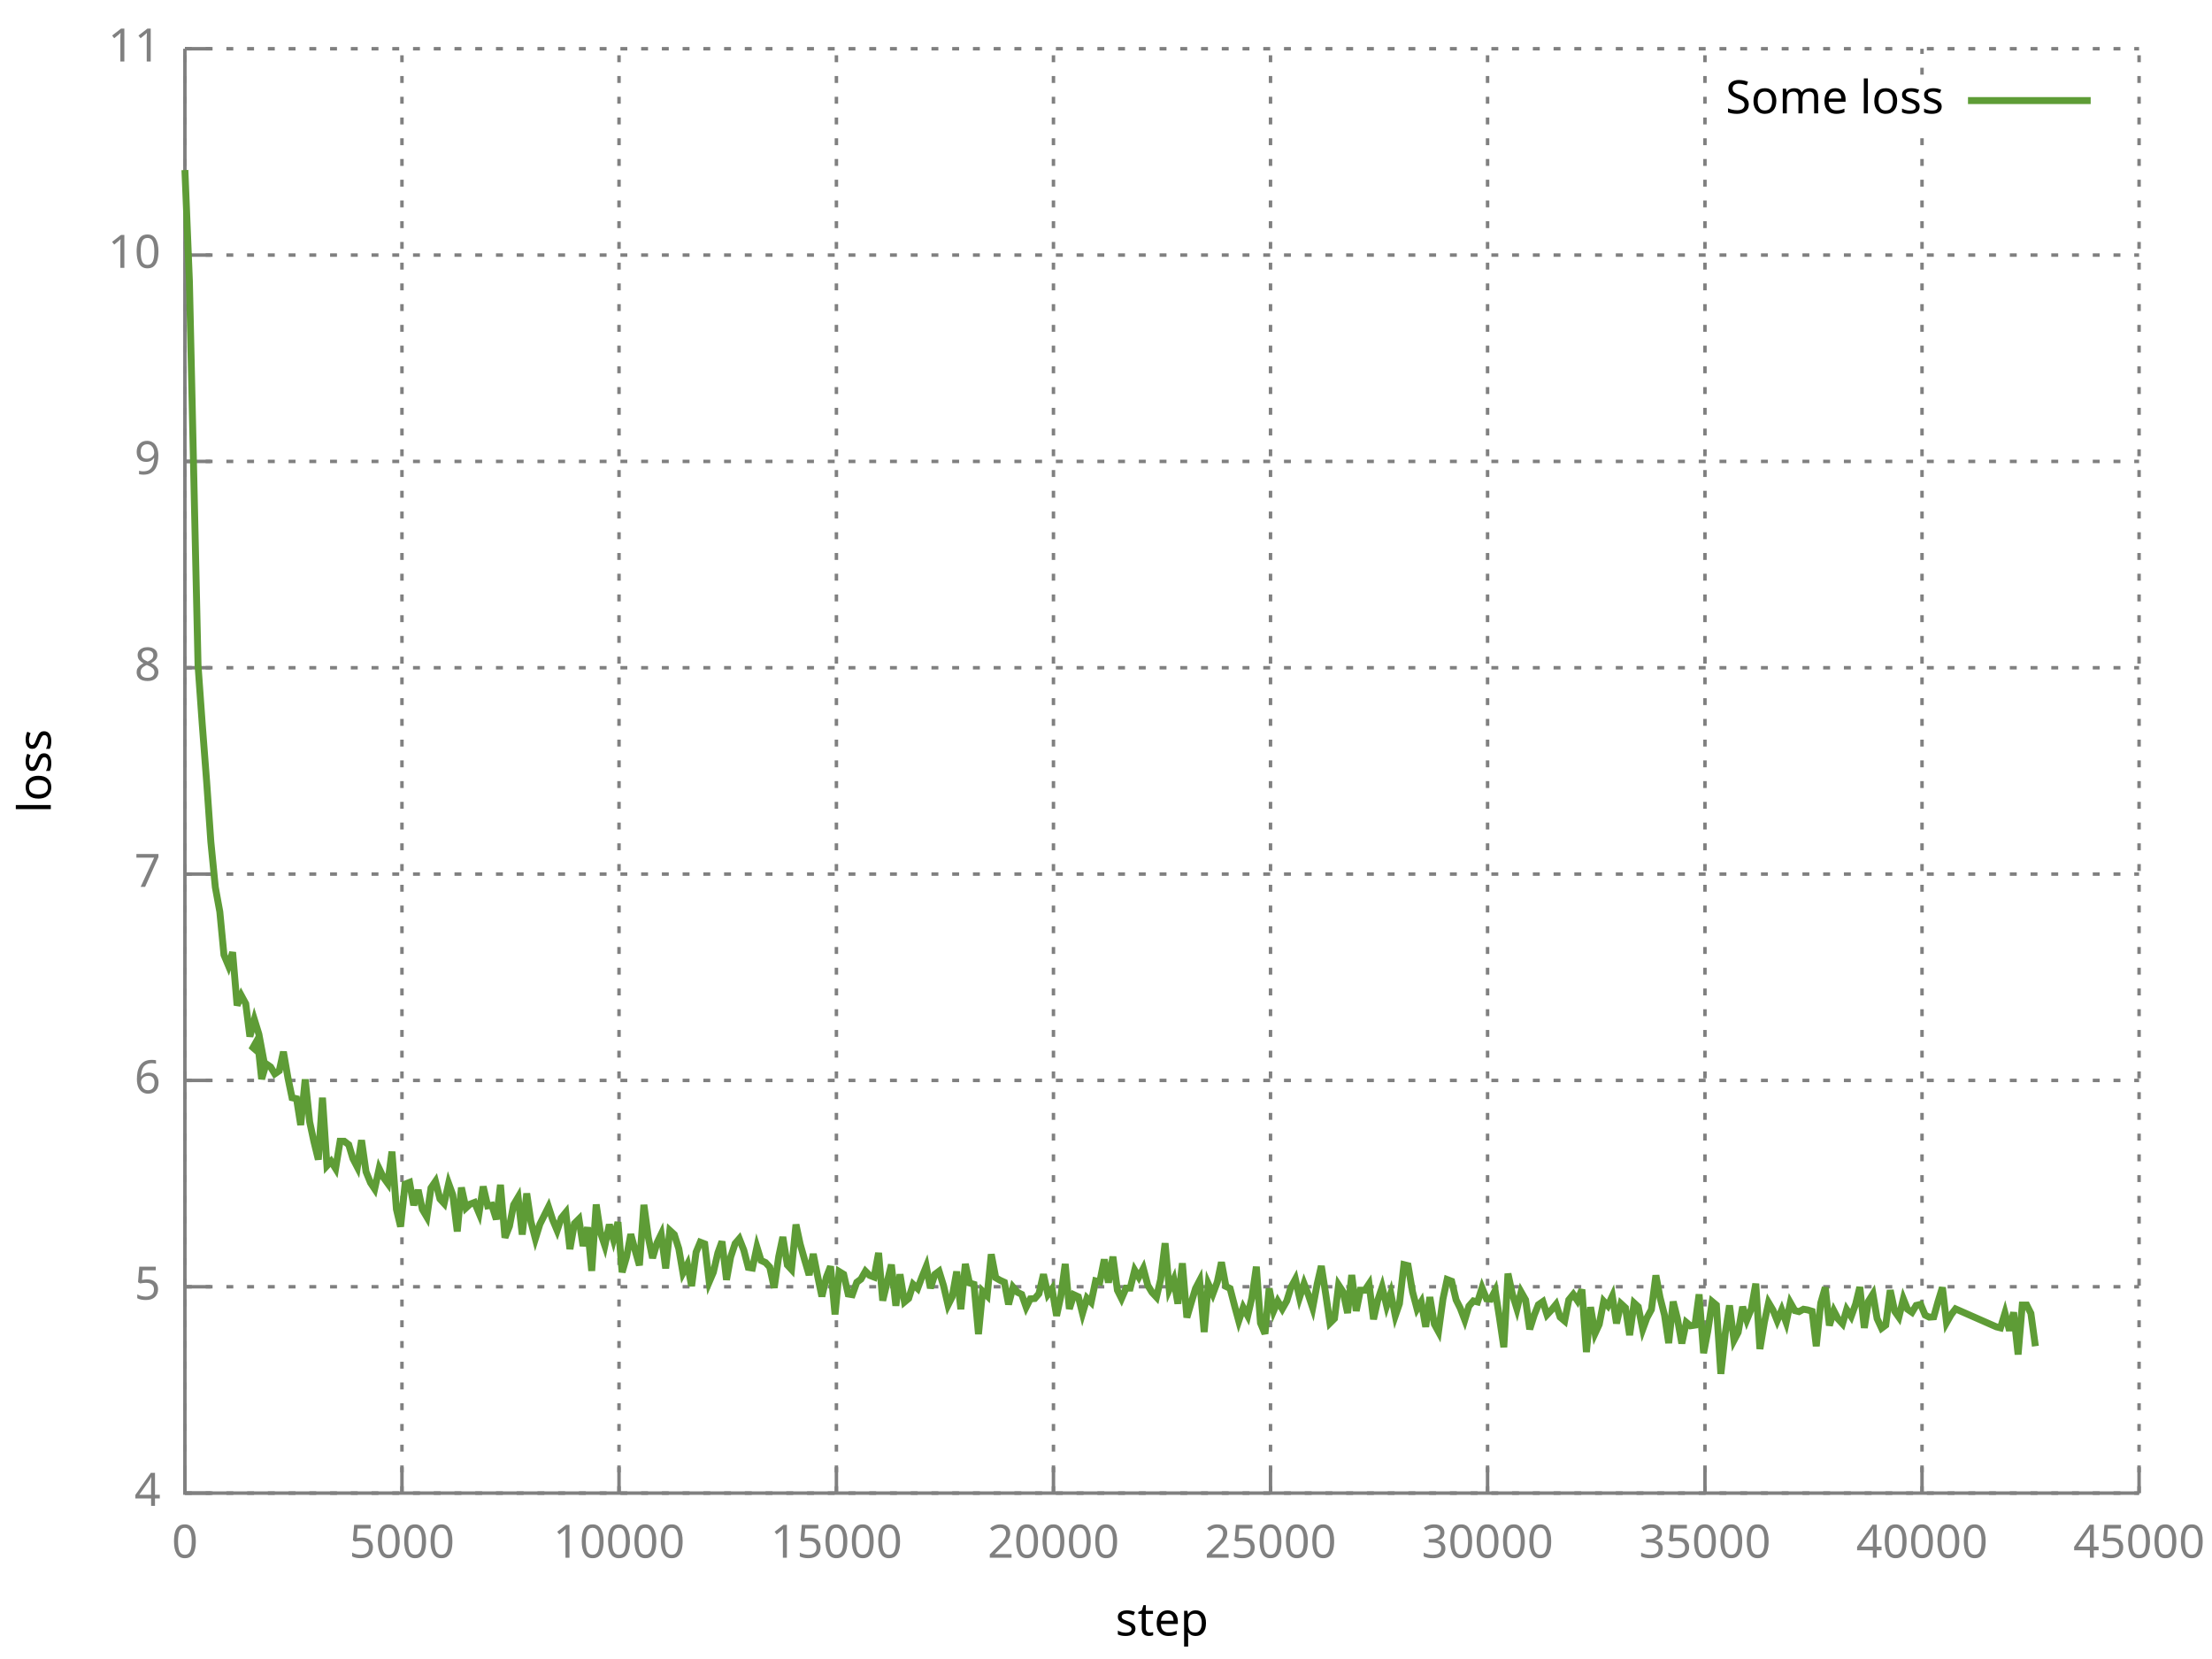
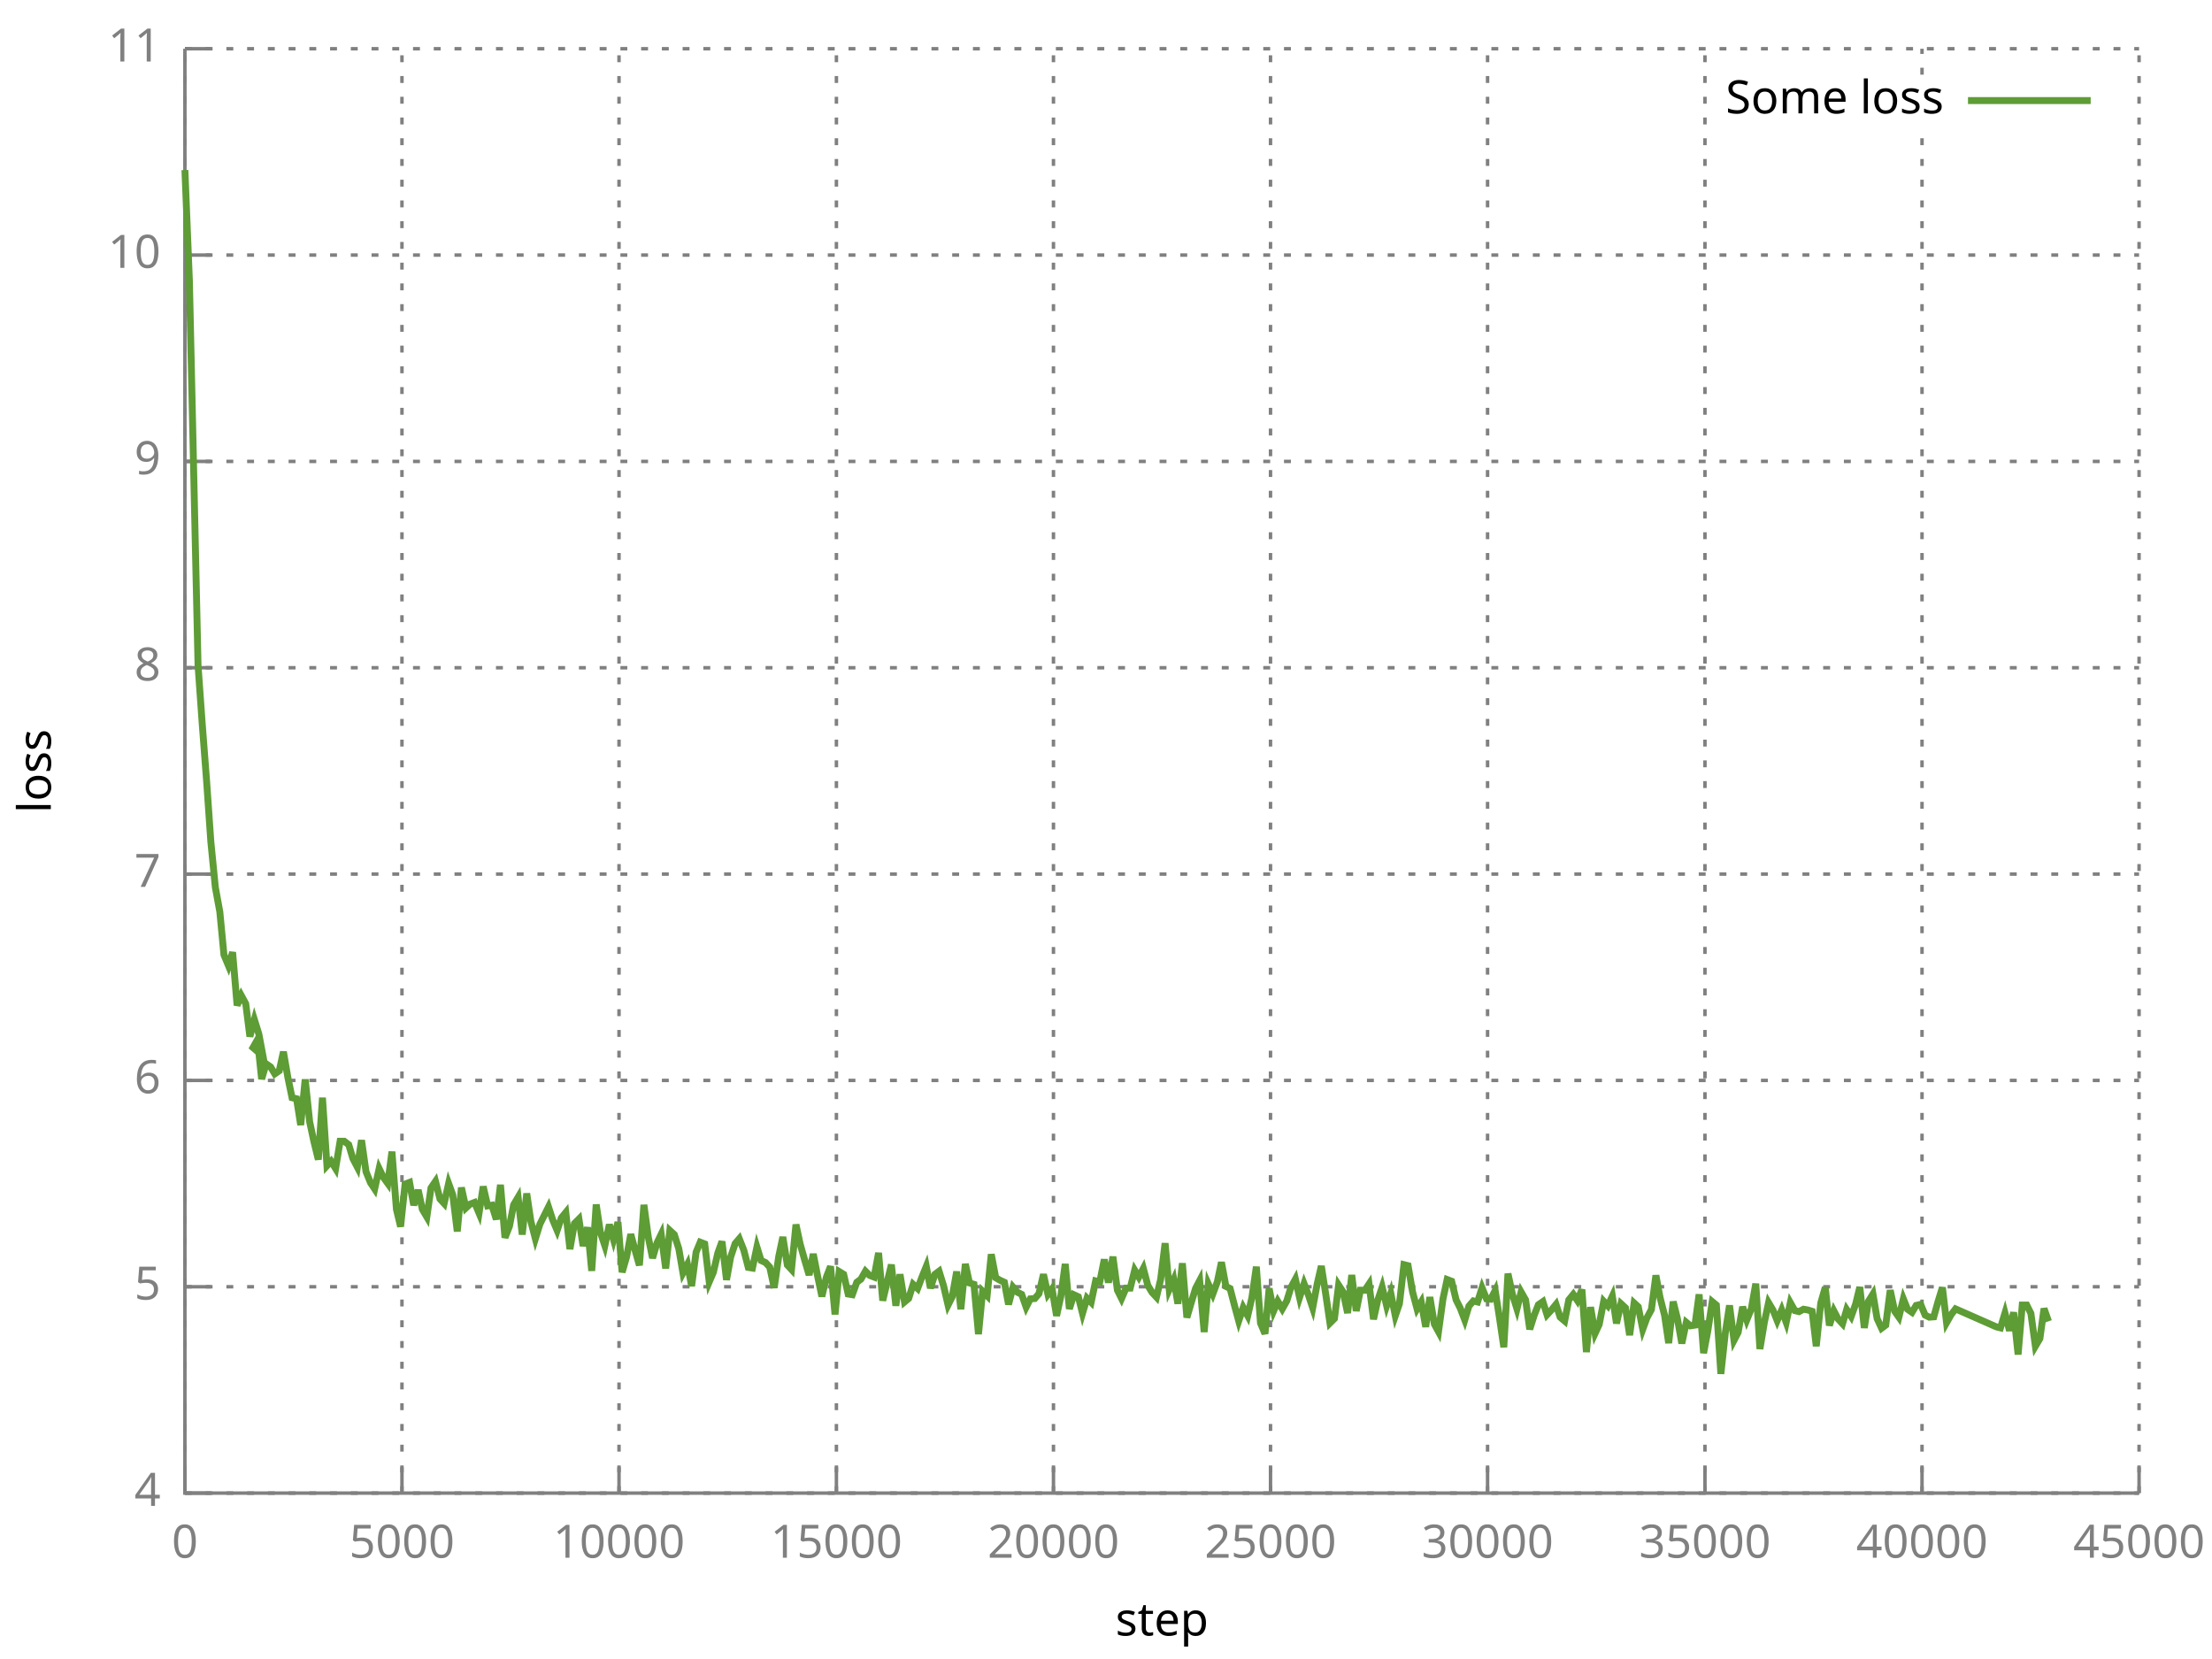
<svg xmlns="http://www.w3.org/2000/svg" xmlns:xlink="http://www.w3.org/1999/xlink" width="640" height="480" viewBox="0 0 640 480">
  <g id="gnuplot_canvas">
    <rect x="0" y="0" width="640" height="480" fill="none" />
    <defs>
      <circle id="gpDot" r="0.5" stroke-width="0.5" />
      <path id="gpPt0" stroke-width="0.267" stroke="currentColor" d="M-1,0 h2 M0,-1 v2" />
      <path id="gpPt1" stroke-width="0.267" stroke="currentColor" d="M-1,-1 L1,1 M1,-1 L-1,1" />
      <path id="gpPt2" stroke-width="0.267" stroke="currentColor" d="M-1,0 L1,0 M0,-1 L0,1 M-1,-1 L1,1 M-1,1 L1,-1" />
      <rect id="gpPt3" stroke-width="0.267" stroke="currentColor" x="-1" y="-1" width="2" height="2" />
      <rect id="gpPt4" stroke-width="0.267" stroke="currentColor" fill="currentColor" x="-1" y="-1" width="2" height="2" />
      <circle id="gpPt5" stroke-width="0.267" stroke="currentColor" cx="0" cy="0" r="1" />
      <use xlink:href="#gpPt5" id="gpPt6" fill="currentColor" stroke="none" />
      <path id="gpPt7" stroke-width="0.267" stroke="currentColor" d="M0,-1.33 L-1.33,0.67 L1.33,0.67 z" />
      <use xlink:href="#gpPt7" id="gpPt8" fill="currentColor" stroke="none" />
      <use xlink:href="#gpPt7" id="gpPt9" stroke="currentColor" transform="rotate(180)" />
      <use xlink:href="#gpPt9" id="gpPt10" fill="currentColor" stroke="none" />
      <use xlink:href="#gpPt3" id="gpPt11" stroke="currentColor" transform="rotate(45)" />
      <use xlink:href="#gpPt11" id="gpPt12" fill="currentColor" stroke="none" />
      <filter id="greybox" filterUnits="objectBoundingBox" x="0" y="0" height="1" width="1">
        <feFlood flood-color="lightgrey" flood-opacity="1" result="grey" />
        <feComposite in="SourceGraphic" in2="grey" operator="atop" />
      </filter>
    </defs>
    <g style="fill:none; color:white; stroke:currentColor; stroke-width:1.00; stroke-linecap:butt; stroke-linejoin:miter">
</g>
    <g style="fill:none; color:red; stroke:currentColor; stroke-width:1.00; stroke-linecap:butt; stroke-linejoin:miter">
</g>
    <g style="fill:none; color:gray; stroke:currentColor; stroke-width:1.00; stroke-linecap:butt; stroke-linejoin:miter">
      <path stroke="rgb(128, 128, 128)" stroke-dasharray=" 2,4" class="gridline" d="M53.5,432.0 L618.9,432.0  " />
    </g>
    <g style="fill:none; color:red; stroke:currentColor; stroke-width:1.00; stroke-linecap:butt; stroke-linejoin:miter">
      <path stroke="rgb(128, 128, 128)" d="M53.5,432.0 L61.0,432.0  " />
      <g transform="translate(46.5,435.7)" style="stroke:none; fill:rgb(128,128,128); font-family:Verdana; font-size:10.00pt; text-anchor:end">
        <text> 4</text>
      </g>
    </g>
    <g style="fill:none; color:gray; stroke:currentColor; stroke-width:1.00; stroke-linecap:butt; stroke-linejoin:miter">
      <path stroke="rgb(128, 128, 128)" stroke-dasharray=" 2,4" class="gridline" d="M53.5,372.3 L618.9,372.3  " />
    </g>
    <g style="fill:none; color:red; stroke:currentColor; stroke-width:1.00; stroke-linecap:butt; stroke-linejoin:miter">
      <path stroke="rgb(128, 128, 128)" d="M53.5,372.3 L61.0,372.3  " />
      <g transform="translate(46.5,376.0)" style="stroke:none; fill:rgb(128,128,128); font-family:Verdana; font-size:10.00pt; text-anchor:end">
        <text> 5</text>
      </g>
    </g>
    <g style="fill:none; color:gray; stroke:currentColor; stroke-width:1.00; stroke-linecap:butt; stroke-linejoin:miter">
      <path stroke="rgb(128, 128, 128)" stroke-dasharray=" 2,4" class="gridline" d="M53.5,312.6 L618.9,312.6  " />
    </g>
    <g style="fill:none; color:red; stroke:currentColor; stroke-width:1.00; stroke-linecap:butt; stroke-linejoin:miter">
      <path stroke="rgb(128, 128, 128)" d="M53.5,312.6 L61.0,312.6  " />
      <g transform="translate(46.5,316.3)" style="stroke:none; fill:rgb(128,128,128); font-family:Verdana; font-size:10.00pt; text-anchor:end">
        <text> 6</text>
      </g>
    </g>
    <g style="fill:none; color:gray; stroke:currentColor; stroke-width:1.00; stroke-linecap:butt; stroke-linejoin:miter">
      <path stroke="rgb(128, 128, 128)" stroke-dasharray=" 2,4" class="gridline" d="M53.5,252.9 L618.9,252.9  " />
    </g>
    <g style="fill:none; color:red; stroke:currentColor; stroke-width:1.00; stroke-linecap:butt; stroke-linejoin:miter">
      <path stroke="rgb(128, 128, 128)" d="M53.5,252.9 L61.0,252.9  " />
      <g transform="translate(46.5,256.6)" style="stroke:none; fill:rgb(128,128,128); font-family:Verdana; font-size:10.00pt; text-anchor:end">
        <text> 7</text>
      </g>
    </g>
    <g style="fill:none; color:gray; stroke:currentColor; stroke-width:1.00; stroke-linecap:butt; stroke-linejoin:miter">
      <path stroke="rgb(128, 128, 128)" stroke-dasharray=" 2,4" class="gridline" d="M53.5,193.2 L618.9,193.2  " />
    </g>
    <g style="fill:none; color:red; stroke:currentColor; stroke-width:1.00; stroke-linecap:butt; stroke-linejoin:miter">
      <path stroke="rgb(128, 128, 128)" d="M53.5,193.2 L61.0,193.2  " />
      <g transform="translate(46.5,196.9)" style="stroke:none; fill:rgb(128,128,128); font-family:Verdana; font-size:10.00pt; text-anchor:end">
        <text> 8</text>
      </g>
    </g>
    <g style="fill:none; color:gray; stroke:currentColor; stroke-width:1.00; stroke-linecap:butt; stroke-linejoin:miter">
      <path stroke="rgb(128, 128, 128)" stroke-dasharray=" 2,4" class="gridline" d="M53.5,133.5 L618.9,133.5  " />
    </g>
    <g style="fill:none; color:red; stroke:currentColor; stroke-width:1.00; stroke-linecap:butt; stroke-linejoin:miter">
      <path stroke="rgb(128, 128, 128)" d="M53.5,133.5 L61.0,133.5  " />
      <g transform="translate(46.5,137.2)" style="stroke:none; fill:rgb(128,128,128); font-family:Verdana; font-size:10.00pt; text-anchor:end">
        <text> 9</text>
      </g>
    </g>
    <g style="fill:none; color:gray; stroke:currentColor; stroke-width:1.00; stroke-linecap:butt; stroke-linejoin:miter">
      <path stroke="rgb(128, 128, 128)" stroke-dasharray=" 2,4" class="gridline" d="M53.5,73.8 L618.9,73.8  " />
    </g>
    <g style="fill:none; color:red; stroke:currentColor; stroke-width:1.00; stroke-linecap:butt; stroke-linejoin:miter">
      <path stroke="rgb(128, 128, 128)" d="M53.5,73.8 L61.0,73.8  " />
      <g transform="translate(46.5,77.5)" style="stroke:none; fill:rgb(128,128,128); font-family:Verdana; font-size:10.00pt; text-anchor:end">
        <text> 10</text>
      </g>
    </g>
    <g style="fill:none; color:gray; stroke:currentColor; stroke-width:1.00; stroke-linecap:butt; stroke-linejoin:miter">
      <path stroke="rgb(128, 128, 128)" stroke-dasharray=" 2,4" class="gridline" d="M53.5,14.1 L618.9,14.1  " />
    </g>
    <g style="fill:none; color:red; stroke:currentColor; stroke-width:1.00; stroke-linecap:butt; stroke-linejoin:miter">
      <path stroke="rgb(128, 128, 128)" d="M53.5,14.1 L61.0,14.1  " />
      <g transform="translate(46.5,17.8)" style="stroke:none; fill:rgb(128,128,128); font-family:Verdana; font-size:10.00pt; text-anchor:end">
        <text> 11</text>
      </g>
    </g>
    <g style="fill:none; color:gray; stroke:currentColor; stroke-width:1.00; stroke-linecap:butt; stroke-linejoin:miter">
      <path stroke="rgb(128, 128, 128)" stroke-dasharray=" 2,4" class="gridline" d="M53.5,432.0 L53.5,14.1  " />
    </g>
    <g style="fill:none; color:red; stroke:currentColor; stroke-width:1.00; stroke-linecap:butt; stroke-linejoin:miter">
      <path stroke="rgb(128, 128, 128)" d="M53.5,432.0 L53.5,424.5  " />
      <g transform="translate(53.5,450.7)" style="stroke:none; fill:rgb(128,128,128); font-family:Verdana; font-size:10.00pt; text-anchor:middle">
        <text> 0</text>
      </g>
    </g>
    <g style="fill:none; color:gray; stroke:currentColor; stroke-width:1.00; stroke-linecap:butt; stroke-linejoin:miter">
      <path stroke="rgb(128, 128, 128)" stroke-dasharray=" 2,4" class="gridline" d="M116.3,432.0 L116.3,14.1  " />
    </g>
    <g style="fill:none; color:red; stroke:currentColor; stroke-width:1.00; stroke-linecap:butt; stroke-linejoin:miter">
      <path stroke="rgb(128, 128, 128)" d="M116.3,432.0 L116.3,424.5  " />
      <g transform="translate(116.3,450.7)" style="stroke:none; fill:rgb(128,128,128); font-family:Verdana; font-size:10.00pt; text-anchor:middle">
        <text> 5000</text>
      </g>
    </g>
    <g style="fill:none; color:gray; stroke:currentColor; stroke-width:1.00; stroke-linecap:butt; stroke-linejoin:miter">
      <path stroke="rgb(128, 128, 128)" stroke-dasharray=" 2,4" class="gridline" d="M179.1,432.0 L179.1,14.1  " />
    </g>
    <g style="fill:none; color:red; stroke:currentColor; stroke-width:1.00; stroke-linecap:butt; stroke-linejoin:miter">
      <path stroke="rgb(128, 128, 128)" d="M179.1,432.0 L179.1,424.5  " />
      <g transform="translate(179.1,450.7)" style="stroke:none; fill:rgb(128,128,128); font-family:Verdana; font-size:10.00pt; text-anchor:middle">
        <text> 10000</text>
      </g>
    </g>
    <g style="fill:none; color:gray; stroke:currentColor; stroke-width:1.00; stroke-linecap:butt; stroke-linejoin:miter">
      <path stroke="rgb(128, 128, 128)" stroke-dasharray=" 2,4" class="gridline" d="M242.0,432.0 L242.0,14.1  " />
    </g>
    <g style="fill:none; color:red; stroke:currentColor; stroke-width:1.00; stroke-linecap:butt; stroke-linejoin:miter">
      <path stroke="rgb(128, 128, 128)" d="M242.0,432.0 L242.0,424.5  " />
      <g transform="translate(242.0,450.7)" style="stroke:none; fill:rgb(128,128,128); font-family:Verdana; font-size:10.00pt; text-anchor:middle">
        <text> 15000</text>
      </g>
    </g>
    <g style="fill:none; color:gray; stroke:currentColor; stroke-width:1.00; stroke-linecap:butt; stroke-linejoin:miter">
      <path stroke="rgb(128, 128, 128)" stroke-dasharray=" 2,4" class="gridline" d="M304.8,432.0 L304.8,14.1  " />
    </g>
    <g style="fill:none; color:red; stroke:currentColor; stroke-width:1.00; stroke-linecap:butt; stroke-linejoin:miter">
      <path stroke="rgb(128, 128, 128)" d="M304.8,432.0 L304.8,424.5  " />
      <g transform="translate(304.8,450.7)" style="stroke:none; fill:rgb(128,128,128); font-family:Verdana; font-size:10.00pt; text-anchor:middle">
        <text> 20000</text>
      </g>
    </g>
    <g style="fill:none; color:gray; stroke:currentColor; stroke-width:1.00; stroke-linecap:butt; stroke-linejoin:miter">
      <path stroke="rgb(128, 128, 128)" stroke-dasharray=" 2,4" class="gridline" d="M367.6,432.0 L367.6,14.1  " />
    </g>
    <g style="fill:none; color:red; stroke:currentColor; stroke-width:1.00; stroke-linecap:butt; stroke-linejoin:miter">
      <path stroke="rgb(128, 128, 128)" d="M367.6,432.0 L367.6,424.5  " />
      <g transform="translate(367.6,450.7)" style="stroke:none; fill:rgb(128,128,128); font-family:Verdana; font-size:10.00pt; text-anchor:middle">
        <text> 25000</text>
      </g>
    </g>
    <g style="fill:none; color:gray; stroke:currentColor; stroke-width:1.00; stroke-linecap:butt; stroke-linejoin:miter">
      <path stroke="rgb(128, 128, 128)" stroke-dasharray=" 2,4" class="gridline" d="M430.4,432.0 L430.4,14.1  " />
    </g>
    <g style="fill:none; color:red; stroke:currentColor; stroke-width:1.00; stroke-linecap:butt; stroke-linejoin:miter">
      <path stroke="rgb(128, 128, 128)" d="M430.4,432.0 L430.4,424.5  " />
      <g transform="translate(430.4,450.7)" style="stroke:none; fill:rgb(128,128,128); font-family:Verdana; font-size:10.00pt; text-anchor:middle">
        <text> 30000</text>
      </g>
    </g>
    <g style="fill:none; color:gray; stroke:currentColor; stroke-width:1.00; stroke-linecap:butt; stroke-linejoin:miter">
      <path stroke="rgb(128, 128, 128)" stroke-dasharray=" 2,4" class="gridline" d="M493.3,432.0 L493.3,14.1  " />
    </g>
    <g style="fill:none; color:red; stroke:currentColor; stroke-width:1.00; stroke-linecap:butt; stroke-linejoin:miter">
      <path stroke="rgb(128, 128, 128)" d="M493.3,432.0 L493.3,424.5  " />
      <g transform="translate(493.3,450.7)" style="stroke:none; fill:rgb(128,128,128); font-family:Verdana; font-size:10.00pt; text-anchor:middle">
        <text> 35000</text>
      </g>
    </g>
    <g style="fill:none; color:gray; stroke:currentColor; stroke-width:1.00; stroke-linecap:butt; stroke-linejoin:miter">
      <path stroke="rgb(128, 128, 128)" stroke-dasharray=" 2,4" class="gridline" d="M556.1,432.0 L556.1,36.6 M556.1,21.6 L556.1,14.1  " />
    </g>
    <g style="fill:none; color:red; stroke:currentColor; stroke-width:1.00; stroke-linecap:butt; stroke-linejoin:miter">
      <path stroke="rgb(128, 128, 128)" d="M556.1,432.0 L556.1,424.5  " />
      <g transform="translate(556.1,450.7)" style="stroke:none; fill:rgb(128,128,128); font-family:Verdana; font-size:10.00pt; text-anchor:middle">
        <text> 40000</text>
      </g>
    </g>
    <g style="fill:none; color:gray; stroke:currentColor; stroke-width:1.00; stroke-linecap:butt; stroke-linejoin:miter">
      <path stroke="rgb(128, 128, 128)" stroke-dasharray=" 2,4" class="gridline" d="M618.9,432.0 L618.9,14.1  " />
    </g>
    <g style="fill:none; color:red; stroke:currentColor; stroke-width:1.00; stroke-linecap:butt; stroke-linejoin:miter">
      <path stroke="rgb(128, 128, 128)" d="M618.9,432.0 L618.9,424.5  " />
      <g transform="translate(618.9,450.7)" style="stroke:none; fill:rgb(128,128,128); font-family:Verdana; font-size:10.00pt; text-anchor:middle">
        <text> 45000</text>
      </g>
      <path stroke="rgb(128, 128, 128)" d="M53.5,14.1 L53.5,432.0 L618.9,432.0 M618.9,14.1 M53.5,14.1  " />
      <g transform="translate(14.7,223.1) rotate(270)" style="stroke:none; fill:black; font-family:Verdana; font-size:10.00pt; text-anchor:middle">
        <text>loss</text>
      </g>
    </g>
    <g style="fill:none; color:black; stroke:currentColor; stroke-width:1.00; stroke-linecap:butt; stroke-linejoin:miter">
      <g transform="translate(336.2,473.2)" style="stroke:none; fill:black; font-family:Verdana; font-size:10.00pt; text-anchor:middle">
        <text>step</text>
      </g>
    </g>
    <g style="fill:none; color:red; stroke:currentColor; stroke-width:1.00; stroke-linecap:butt; stroke-linejoin:miter">
</g>
    <g id="gnuplot_plot_1">
      <g style="fill:none; color:white; stroke:rgb(128, 128, 128); stroke-width:2.00; stroke-linecap:butt; stroke-linejoin:miter">
</g>
      <g style="fill:none; color:red; stroke:currentColor; stroke-width:2.00; stroke-linecap:butt; stroke-linejoin:miter">
        <g transform="translate(562.4,32.8)" style="stroke:none; fill:black; font-family:Verdana; font-size:10.00pt; text-anchor:end">
          <text>Some loss</text>
        </g>
-         <path stroke="rgb( 94, 156,  54)" d="M569.4,29.1 L604.9,29.1 M53.5,49.2 L54.8,81.3 L56.0,134.7 L57.3,192.5 L58.5,209.3 L59.8,226.3    L61.0,243.5 L62.3,256.7 L63.6,263.8 L64.8,276.3 L66.1,279.4 L67.3,275.5 L68.6,290.9 L69.8,288.0    L71.1,290.4 L72.3,299.9 L73.6,295.0 L74.9,299.2 L76.1,305.6 L73.2,303.1 L74.5,300.8 L75.7,312.2    L77.0,307.8 L78.3,308.7 L79.5,310.7 L80.8,309.8 L82.0,304.3 L83.3,311.8 L84.5,317.6 L85.8,317.9    L87.0,325.5 L88.3,312.3 L89.6,324.6 L90.8,330.2 L92.1,335.5 L93.3,317.6 L94.6,337.3 L95.8,336.0    L97.1,338.1 L98.4,330.2 L99.6,330.2 L100.9,331.2 L102.1,335.2 L103.4,337.7 L104.6,329.9 L105.9,339.0    L107.2,342.2 L108.4,344.0 L109.7,338.1 L110.9,340.6 L112.2,342.4 L113.4,333.2 L114.7,349.9 L115.9,354.9    L117.2,342.6 L118.5,342.1 L119.7,348.7 L121.0,344.3 L122.2,349.9 L123.5,352.1 L124.7,343.7 L126.0,341.8    L127.3,346.9 L128.5,348.2 L129.8,342.4 L131.0,345.7 L132.3,356.3 L133.5,343.6 L134.8,349.5 L136.0,348.4    L137.3,347.9 L138.6,351.0 L139.8,343.3 L141.1,348.9 L142.3,348.7 L143.6,352.8 L144.8,342.8 L146.1,358.1    L147.4,354.8 L148.6,348.6 L149.9,346.4 L151.1,357.2 L152.4,345.3 L153.6,353.4 L154.9,358.4 L156.2,354.2    L157.4,351.8 L158.7,349.2 L159.9,352.9 L161.2,356.0 L162.4,352.4 L163.7,350.8 L164.9,361.4 L166.2,354.0    L167.5,352.7 L168.7,360.5 L170.0,355.1 L171.2,367.7 L172.5,348.5 L173.7,356.5 L175.0,360.4 L176.3,354.3    L177.5,358.6 L178.8,353.6 L180.0,368.1 L181.3,363.6 L182.5,357.1 L183.8,361.9 L185.0,366.1 L186.3,348.6    L187.6,358.1 L188.8,364.0 L190.1,359.6 L191.3,357.1 L192.6,367.0 L193.8,356.0 L195.1,357.2 L196.4,361.3    L197.6,368.3 L198.9,365.8 L200.1,372.1 L201.4,362.3 L202.6,359.4 L203.9,359.9 L205.2,370.9 L206.4,368.1    L207.7,362.5 L208.9,359.2 L210.2,370.3 L211.4,363.7 L212.7,359.8 L213.9,358.4 L215.2,361.7 L216.5,366.7    L217.7,366.9 L219.0,360.8 L220.2,364.7 L221.5,365.3 L222.7,366.6 L224.0,372.6 L225.3,363.6 L226.5,357.9    L227.8,366.0 L229.0,367.3 L230.3,354.3 L231.5,359.9 L232.8,364.5 L234.1,368.9 L235.3,362.8 L236.6,369.4    L237.8,375.1 L239.1,369.5 L240.3,366.4 L241.6,380.3 L242.8,367.9 L244.1,368.7 L245.4,374.4 L246.6,374.6    L247.9,371.0 L249.1,370.1 L250.4,367.8 L251.6,369.0 L252.9,369.5 L254.2,362.5 L255.4,376.3 L256.7,370.9    L257.9,365.9 L259.2,377.8 L260.4,368.7 L261.7,376.7 L262.9,375.7 L264.2,371.6 L265.5,372.8 L266.7,369.6    L268.0,366.4 L269.2,372.7 L270.5,368.7 L271.7,367.8 L273.0,372.0 L274.3,377.6 L275.5,375.2 L276.8,367.9    L278.0,378.8 L279.3,365.7 L280.5,371.2 L281.8,371.6 L283.1,386.0 L284.3,373.6 L285.6,374.9 L286.8,362.9    L288.1,369.7 L289.3,370.4 L290.6,371.0 L291.8,377.4 L293.1,372.4 L294.4,373.9 L295.6,374.5 L296.9,378.2    L298.1,375.8 L299.4,375.7 L300.6,374.3 L301.9,368.7 L303.2,374.5 L304.4,372.9 L305.7,380.7 L306.9,375.2    L308.2,365.7 L309.4,378.7 L310.7,374.6 L312.0,375.2 L313.2,380.0 L314.5,375.6 L315.7,376.8 L317.0,370.6    L318.2,370.9 L319.5,364.4 L320.7,371.1 L322.0,363.6 L323.3,373.3 L324.5,375.7 L325.8,372.7 L327.0,372.7    L328.3,367.5 L329.5,369.5 L330.8,367.0 L332.1,371.9 L333.3,373.9 L334.6,375.3 L335.8,370.2 L337.1,359.7    L338.3,373.1 L339.6,370.2 L340.8,377.2 L342.1,365.5 L343.4,381.2 L344.6,377.1 L345.9,372.8 L347.1,370.5    L348.4,385.4 L349.6,371.5 L350.9,374.4 L352.2,370.9 L353.4,365.2 L354.7,372.2 L355.9,372.8 L357.2,377.8    L358.4,382.2 L359.7,378.3 L361.0,380.7 L362.2,375.5 L363.5,366.5 L364.7,382.8 L366.0,385.9 L367.2,372.8    L368.5,379.3 L369.7,376.5 L371.0,378.7 L372.3,376.4 L373.5,372.5 L374.8,370.1 L376.0,375.4 L377.3,371.4    L378.5,374.5 L379.8,378.4 L381.1,371.5 L382.3,366.3 L383.6,374.6 L384.8,382.8 L386.1,381.5 L387.3,371.8    L388.6,373.8 L389.9,379.9 L391.1,368.9 L392.4,379.3 L393.6,373.3 L394.9,373.3 L396.1,371.5 L397.4,381.7    L398.6,376.3 L399.9,372.4 L401.2,377.8 L402.4,374.2 L403.7,380.7 L404.9,377.2 L406.2,365.9 L407.4,366.2    L408.7,373.8 L410.0,378.7 L411.2,376.7 L412.5,383.9 L413.7,375.3 L415.0,383.1 L416.2,385.3 L417.5,375.8    L418.7,370.2 L420.0,370.7 L421.3,376.1 L422.5,378.5 L423.8,381.9 L425.0,377.9 L426.3,376.4 L427.5,376.7    L428.8,372.6 L430.1,375.8 L431.3,375.9 L432.6,373.4 L433.8,381.0 L435.1,389.8 L436.3,368.5 L437.6,374.5    L438.9,378.7 L440.1,373.8 L441.4,376.1 L442.6,384.6 L443.9,380.5 L445.1,377.5 L446.4,376.6 L447.6,380.4    L448.9,379.0 L450.2,377.4 L451.4,381.1 L452.7,382.2 L453.9,376.1 L455.2,374.5 L456.4,376.3 L457.7,373.1    L459.0,391.2 L460.2,378.2 L461.5,385.8 L462.7,383.2 L464.0,376.5 L465.2,377.8 L466.5,375.0 L467.7,382.9    L469.0,377.2 L470.3,378.4 L471.5,386.3 L472.8,377.0 L474.0,378.1 L475.3,384.6 L476.5,381.3 L477.8,378.9    L479.1,369.0 L480.3,375.4 L481.6,380.5 L482.8,388.6 L484.1,376.6 L485.3,381.4 L486.6,388.7 L487.9,382.6    L489.1,383.6 L490.4,383.4 L491.6,374.5 L492.9,391.5 L494.1,385.2 L495.4,376.6 L496.6,377.6 L497.9,397.5    L499.2,385.5 L500.4,377.7 L501.7,387.8 L502.9,385.5 L504.2,378.1 L505.4,381.9 L506.7,378.7 L508.0,371.4    L509.2,390.3 L510.5,382.5 L511.7,376.9 L513.0,379.1 L514.2,382.1 L515.5,379.0 L516.8,382.6 L518.0,376.9    L519.3,379.2 L520.5,379.5 L521.8,378.8 L523.0,379.0 L524.3,379.4 L525.5,389.5 L526.8,377.0 L528.1,372.5    L529.3,383.5 L530.6,379.3 L531.8,381.6 L533.1,383.0 L534.3,378.9 L535.6,380.9 L536.9,377.3 L538.1,372.4    L539.4,384.2 L540.6,376.5 L541.9,374.4 L543.1,381.5 L544.4,384.3 L545.6,383.4 L546.9,373.3 L548.2,379.4    L549.4,381.1 L550.7,375.8 L551.9,378.8 L553.2,379.7 L554.4,377.7 L555.7,377.4 L557.0,380.5 L558.2,381.1    L559.5,381.0 L560.7,376.7 L562.0,372.5 L563.2,382.7 L564.5,380.4 L565.8,378.7 L577.6,383.9 L578.8,384.2    L580.1,379.9 L581.4,385.0 L582.6,379.7 L583.9,391.9 L585.1,377.6 L586.4,377.6 L587.6,380.0 L588.9,389.5     " />
+         <path stroke="rgb( 94, 156,  54)" d="M569.4,29.1 L604.9,29.1 M53.5,49.2 L54.8,81.3 L56.0,134.7 L57.3,192.5 L58.5,209.3 L59.8,226.3    L61.0,243.5 L62.3,256.7 L63.6,263.8 L64.8,276.3 L66.1,279.4 L67.3,275.5 L68.6,290.9 L69.8,288.0    L71.1,290.4 L72.3,299.9 L73.6,295.0 L74.9,299.2 L76.1,305.6 L73.2,303.1 L74.5,300.8 L75.7,312.2    L77.0,307.8 L78.3,308.7 L79.5,310.7 L80.8,309.8 L82.0,304.3 L83.3,311.8 L84.5,317.6 L85.8,317.9    L87.0,325.5 L88.3,312.3 L89.6,324.6 L90.8,330.2 L92.1,335.5 L93.3,317.6 L94.6,337.3 L95.8,336.0    L97.1,338.1 L98.4,330.2 L99.6,330.2 L100.9,331.2 L102.1,335.2 L103.4,337.7 L104.6,329.9 L105.9,339.0    L107.2,342.2 L108.4,344.0 L109.7,338.1 L110.9,340.6 L112.2,342.4 L113.4,333.2 L114.7,349.9 L115.9,354.9    L117.2,342.6 L118.5,342.1 L119.7,348.7 L121.0,344.3 L122.2,349.9 L123.5,352.1 L124.7,343.7 L126.0,341.8    L127.3,346.9 L128.5,348.2 L129.8,342.4 L131.0,345.7 L132.3,356.3 L133.5,343.6 L134.8,349.5 L136.0,348.4    L137.3,347.9 L138.6,351.0 L139.8,343.3 L141.1,348.9 L142.3,348.7 L143.6,352.8 L144.8,342.8 L146.1,358.1    L147.4,354.8 L148.6,348.6 L149.9,346.4 L151.1,357.2 L152.4,345.3 L153.6,353.4 L154.9,358.4 L156.2,354.2    L157.4,351.8 L158.7,349.2 L159.9,352.9 L161.2,356.0 L162.4,352.4 L163.7,350.8 L164.9,361.4 L166.2,354.0    L167.5,352.7 L168.7,360.5 L170.0,355.1 L171.2,367.7 L172.5,348.5 L173.7,356.5 L175.0,360.4 L176.3,354.3    L177.5,358.6 L178.8,353.6 L180.0,368.1 L181.3,363.6 L182.5,357.1 L183.8,361.9 L185.0,366.1 L186.3,348.6    L187.6,358.1 L188.8,364.0 L190.1,359.6 L191.3,357.1 L192.6,367.0 L193.8,356.0 L195.1,357.2 L196.4,361.3    L197.6,368.3 L198.9,365.8 L200.1,372.1 L201.4,362.3 L202.6,359.4 L203.9,359.9 L205.2,370.9 L206.4,368.1    L207.7,362.5 L208.9,359.2 L210.2,370.3 L211.4,363.7 L212.7,359.8 L213.9,358.4 L215.2,361.7 L216.5,366.7    L217.7,366.9 L219.0,360.8 L220.2,364.7 L221.5,365.3 L222.7,366.6 L224.0,372.6 L225.3,363.6 L226.5,357.9    L227.8,366.0 L229.0,367.3 L230.3,354.3 L231.5,359.9 L232.8,364.5 L234.1,368.9 L235.3,362.8 L236.6,369.4    L237.8,375.1 L239.1,369.5 L240.3,366.4 L241.6,380.3 L242.8,367.9 L244.1,368.7 L245.4,374.4 L246.6,374.6    L247.9,371.0 L249.1,370.1 L250.4,367.8 L251.6,369.0 L252.9,369.5 L254.2,362.5 L255.4,376.3 L256.7,370.9    L257.9,365.9 L259.2,377.8 L260.4,368.7 L261.7,376.7 L262.9,375.7 L264.2,371.6 L265.5,372.8 L266.7,369.6    L268.0,366.4 L269.2,372.7 L270.5,368.7 L271.7,367.8 L273.0,372.0 L274.3,377.6 L275.5,375.2 L276.8,367.9    L278.0,378.8 L279.3,365.7 L280.5,371.2 L281.8,371.6 L283.1,386.0 L284.3,373.6 L285.6,374.9 L286.8,362.9    L288.1,369.7 L289.3,370.4 L290.6,371.0 L291.8,377.4 L293.1,372.4 L294.4,373.9 L295.6,374.5 L296.9,378.2    L298.1,375.8 L299.4,375.7 L300.6,374.3 L301.9,368.7 L303.2,374.5 L304.4,372.9 L305.7,380.7 L306.9,375.2    L308.2,365.7 L309.4,378.7 L310.7,374.6 L312.0,375.2 L313.2,380.0 L314.5,375.6 L315.7,376.8 L317.0,370.6    L318.2,370.9 L319.5,364.4 L320.7,371.1 L322.0,363.6 L323.3,373.3 L324.5,375.7 L325.8,372.7 L327.0,372.7    L328.3,367.5 L329.5,369.5 L330.8,367.0 L332.1,371.9 L333.3,373.9 L334.6,375.3 L335.8,370.2 L337.1,359.7    L338.3,373.1 L339.6,370.2 L340.8,377.2 L342.1,365.5 L343.4,381.2 L344.6,377.1 L345.9,372.8 L347.1,370.5    L348.4,385.4 L349.6,371.5 L350.9,374.4 L352.2,370.9 L353.4,365.2 L354.7,372.2 L355.9,372.8 L357.2,377.8    L358.4,382.2 L359.7,378.3 L361.0,380.7 L362.2,375.5 L363.5,366.5 L364.7,382.8 L366.0,385.9 L367.2,372.8    L368.5,379.3 L369.7,376.5 L371.0,378.7 L372.3,376.4 L373.5,372.5 L374.8,370.1 L376.0,375.4 L377.3,371.4    L378.5,374.5 L379.8,378.4 L381.1,371.5 L382.3,366.3 L383.6,374.6 L384.8,382.8 L386.1,381.5 L387.3,371.8    L388.6,373.8 L389.9,379.9 L391.1,368.9 L392.4,379.3 L393.6,373.3 L394.9,373.3 L396.1,371.5 L397.4,381.7    L398.6,376.3 L399.9,372.4 L401.2,377.8 L402.4,374.2 L403.7,380.7 L404.9,377.2 L406.2,365.9 L407.4,366.2    L408.7,373.8 L410.0,378.7 L411.2,376.7 L412.5,383.9 L413.7,375.3 L415.0,383.1 L416.2,385.3 L417.5,375.8    L418.7,370.2 L420.0,370.7 L421.3,376.1 L422.5,378.5 L423.8,381.9 L425.0,377.9 L426.3,376.4 L427.5,376.7    L428.8,372.6 L430.1,375.8 L431.3,375.9 L432.6,373.4 L433.8,381.0 L435.1,389.8 L436.3,368.5 L437.6,374.5    L438.9,378.7 L440.1,373.8 L441.4,376.1 L442.6,384.6 L443.9,380.5 L445.1,377.5 L446.4,376.6 L447.6,380.4    L448.9,379.0 L450.2,377.4 L451.4,381.1 L452.7,382.2 L453.9,376.1 L455.2,374.5 L456.4,376.3 L457.7,373.1    L459.0,391.2 L460.2,378.2 L461.5,385.8 L462.7,383.2 L464.0,376.5 L465.2,377.8 L466.5,375.0 L467.7,382.9    L469.0,377.2 L470.3,378.4 L471.5,386.3 L472.8,377.0 L474.0,378.1 L475.3,384.6 L476.5,381.3 L477.8,378.9    L479.1,369.0 L480.3,375.4 L481.6,380.5 L482.8,388.6 L484.1,376.6 L485.3,381.4 L486.6,388.7 L487.9,382.6    L489.1,383.6 L490.4,383.4 L491.6,374.5 L492.9,391.5 L494.1,385.2 L495.4,376.6 L496.6,377.6 L497.9,397.5    L499.2,385.5 L500.4,377.7 L501.7,387.8 L502.9,385.5 L504.2,378.1 L505.4,381.9 L506.7,378.7 L508.0,371.4    L509.2,390.3 L510.5,382.5 L511.7,376.9 L513.0,379.1 L514.2,382.1 L515.5,379.0 L516.8,382.6 L518.0,376.9    L519.3,379.2 L520.5,379.5 L521.8,378.8 L523.0,379.0 L524.3,379.4 L525.5,389.5 L526.8,377.0 L528.1,372.5    L529.3,383.5 L530.6,379.3 L531.8,381.6 L533.1,383.0 L534.3,378.9 L535.6,380.9 L536.9,377.3 L538.1,372.4    L539.4,384.2 L540.6,376.5 L541.9,374.4 L543.1,381.5 L544.4,384.3 L545.6,383.4 L546.9,373.3 L548.2,379.4    L549.4,381.1 L550.7,375.8 L551.9,378.8 L553.2,379.7 L554.4,377.7 L555.7,377.4 L557.0,380.5 L558.2,381.1    L559.5,381.0 L560.7,376.7 L562.0,372.5 L563.2,382.7 L564.5,380.4 L565.8,378.7 L577.6,383.9 L578.8,384.2    L580.1,379.9 L581.4,385.0 L582.6,379.7 L583.9,391.9 L585.1,377.6 L586.4,377.6 L587.6,380.0 L588.9,389.5    L590.2,387.3 L591.4,378.6 L592.7,382.3  " />
      </g>
    </g>
    <g style="fill:none; color:white; stroke:rgb( 94, 156,  54); stroke-width:1.00; stroke-linecap:butt; stroke-linejoin:miter">
</g>
    <g style="fill:none; color:red; stroke:currentColor; stroke-width:1.00; stroke-linecap:butt; stroke-linejoin:miter">
</g>
  </g>
</svg>
